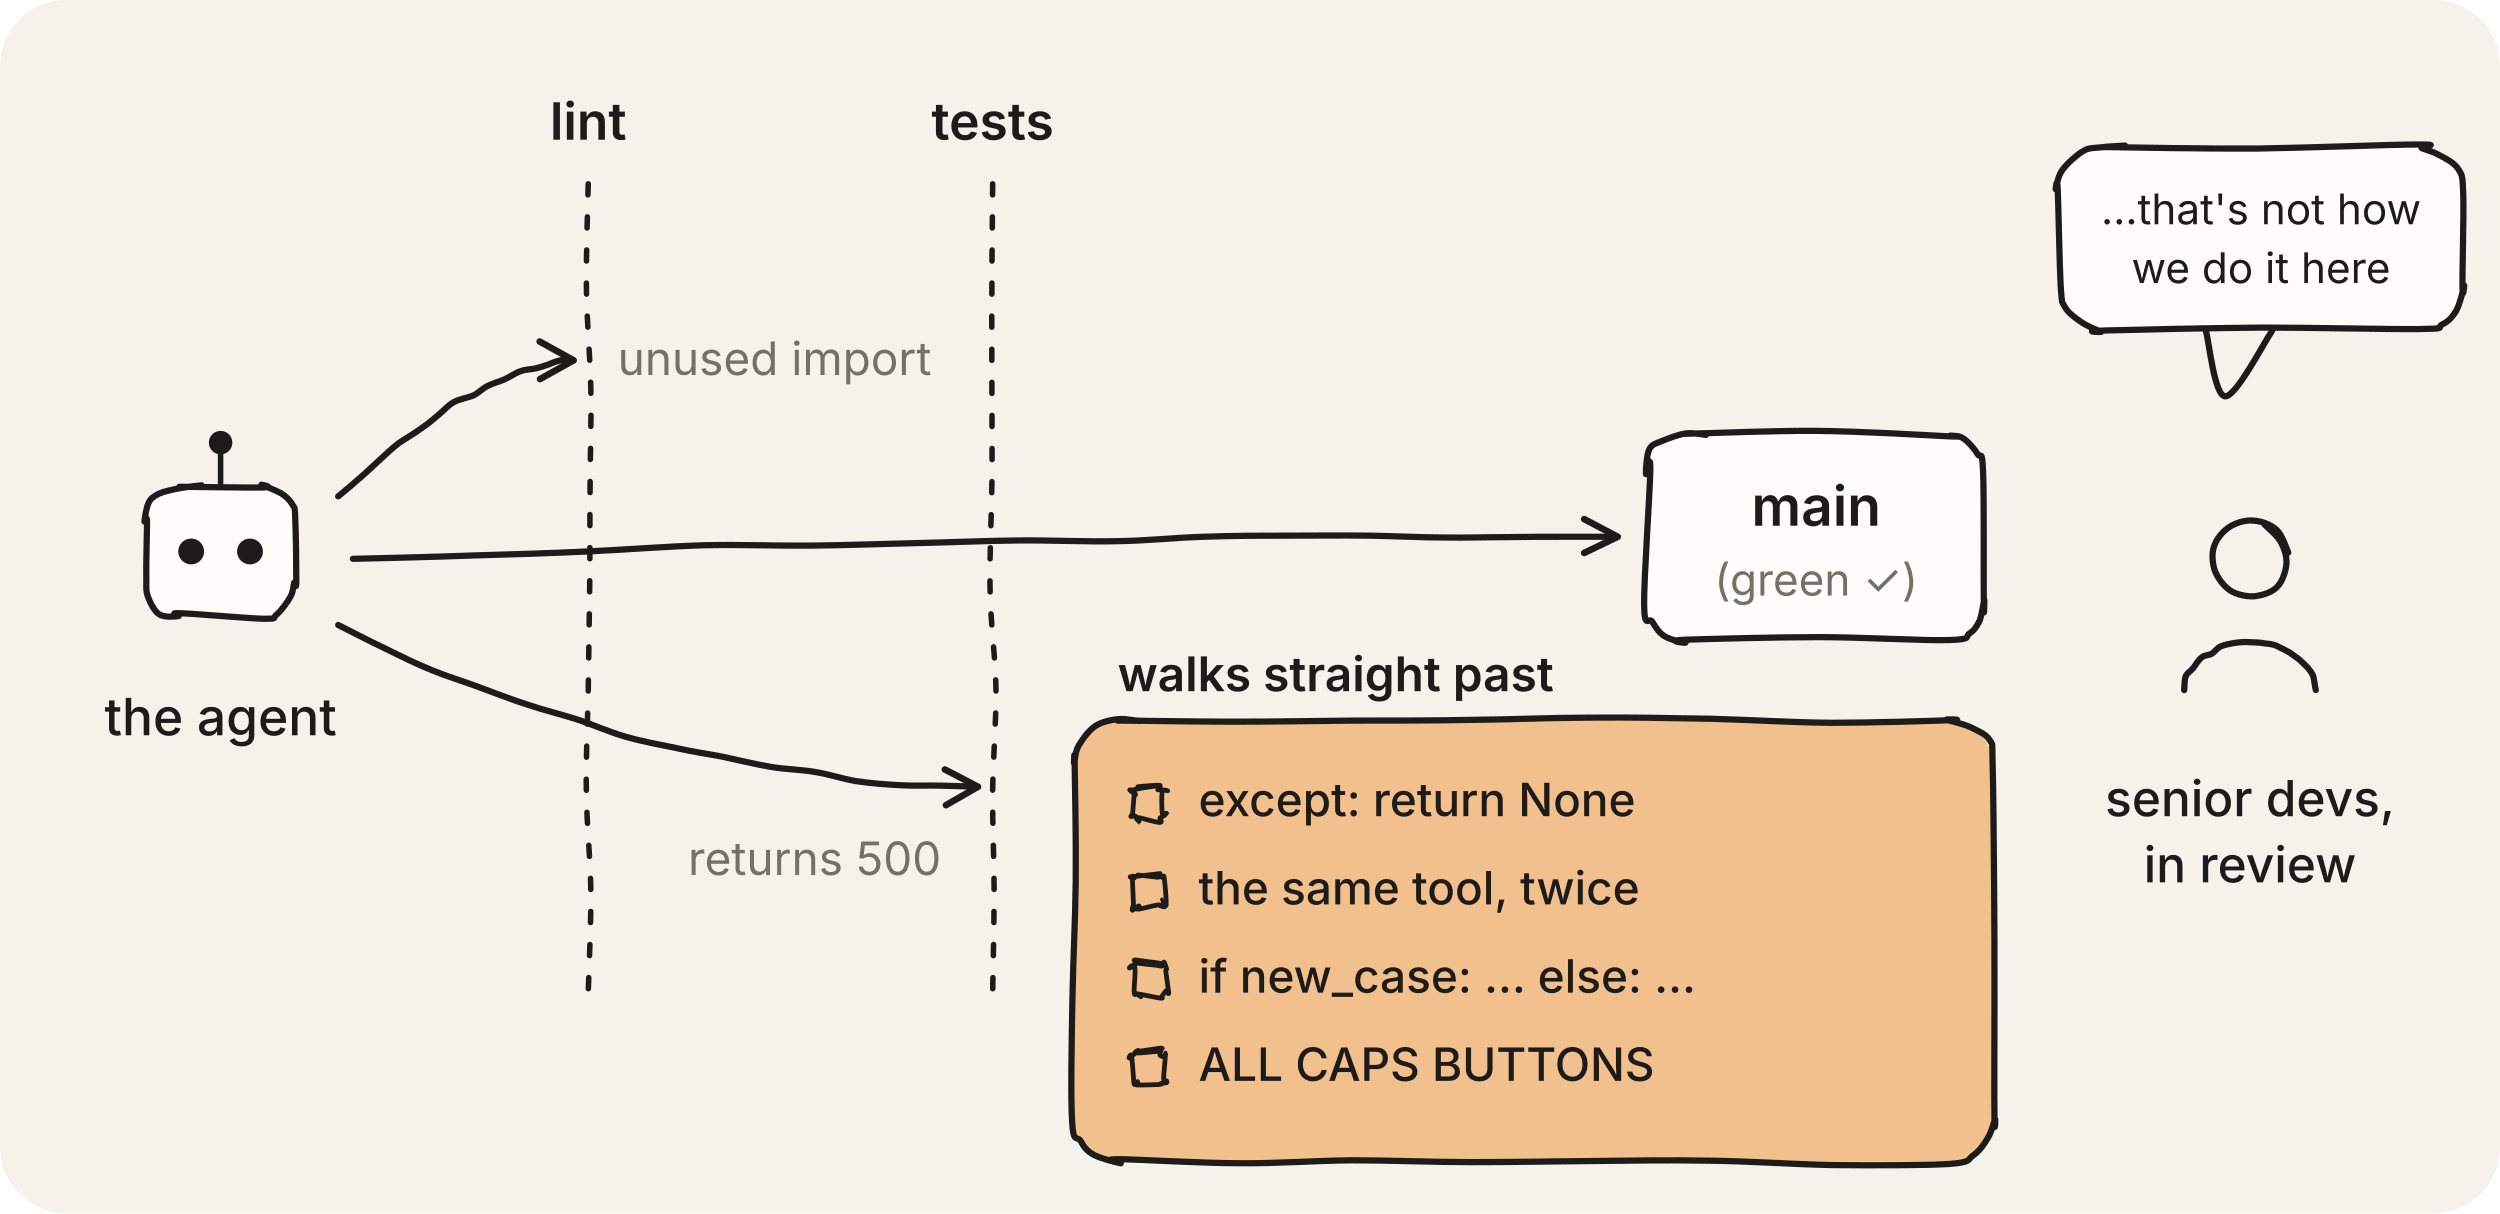
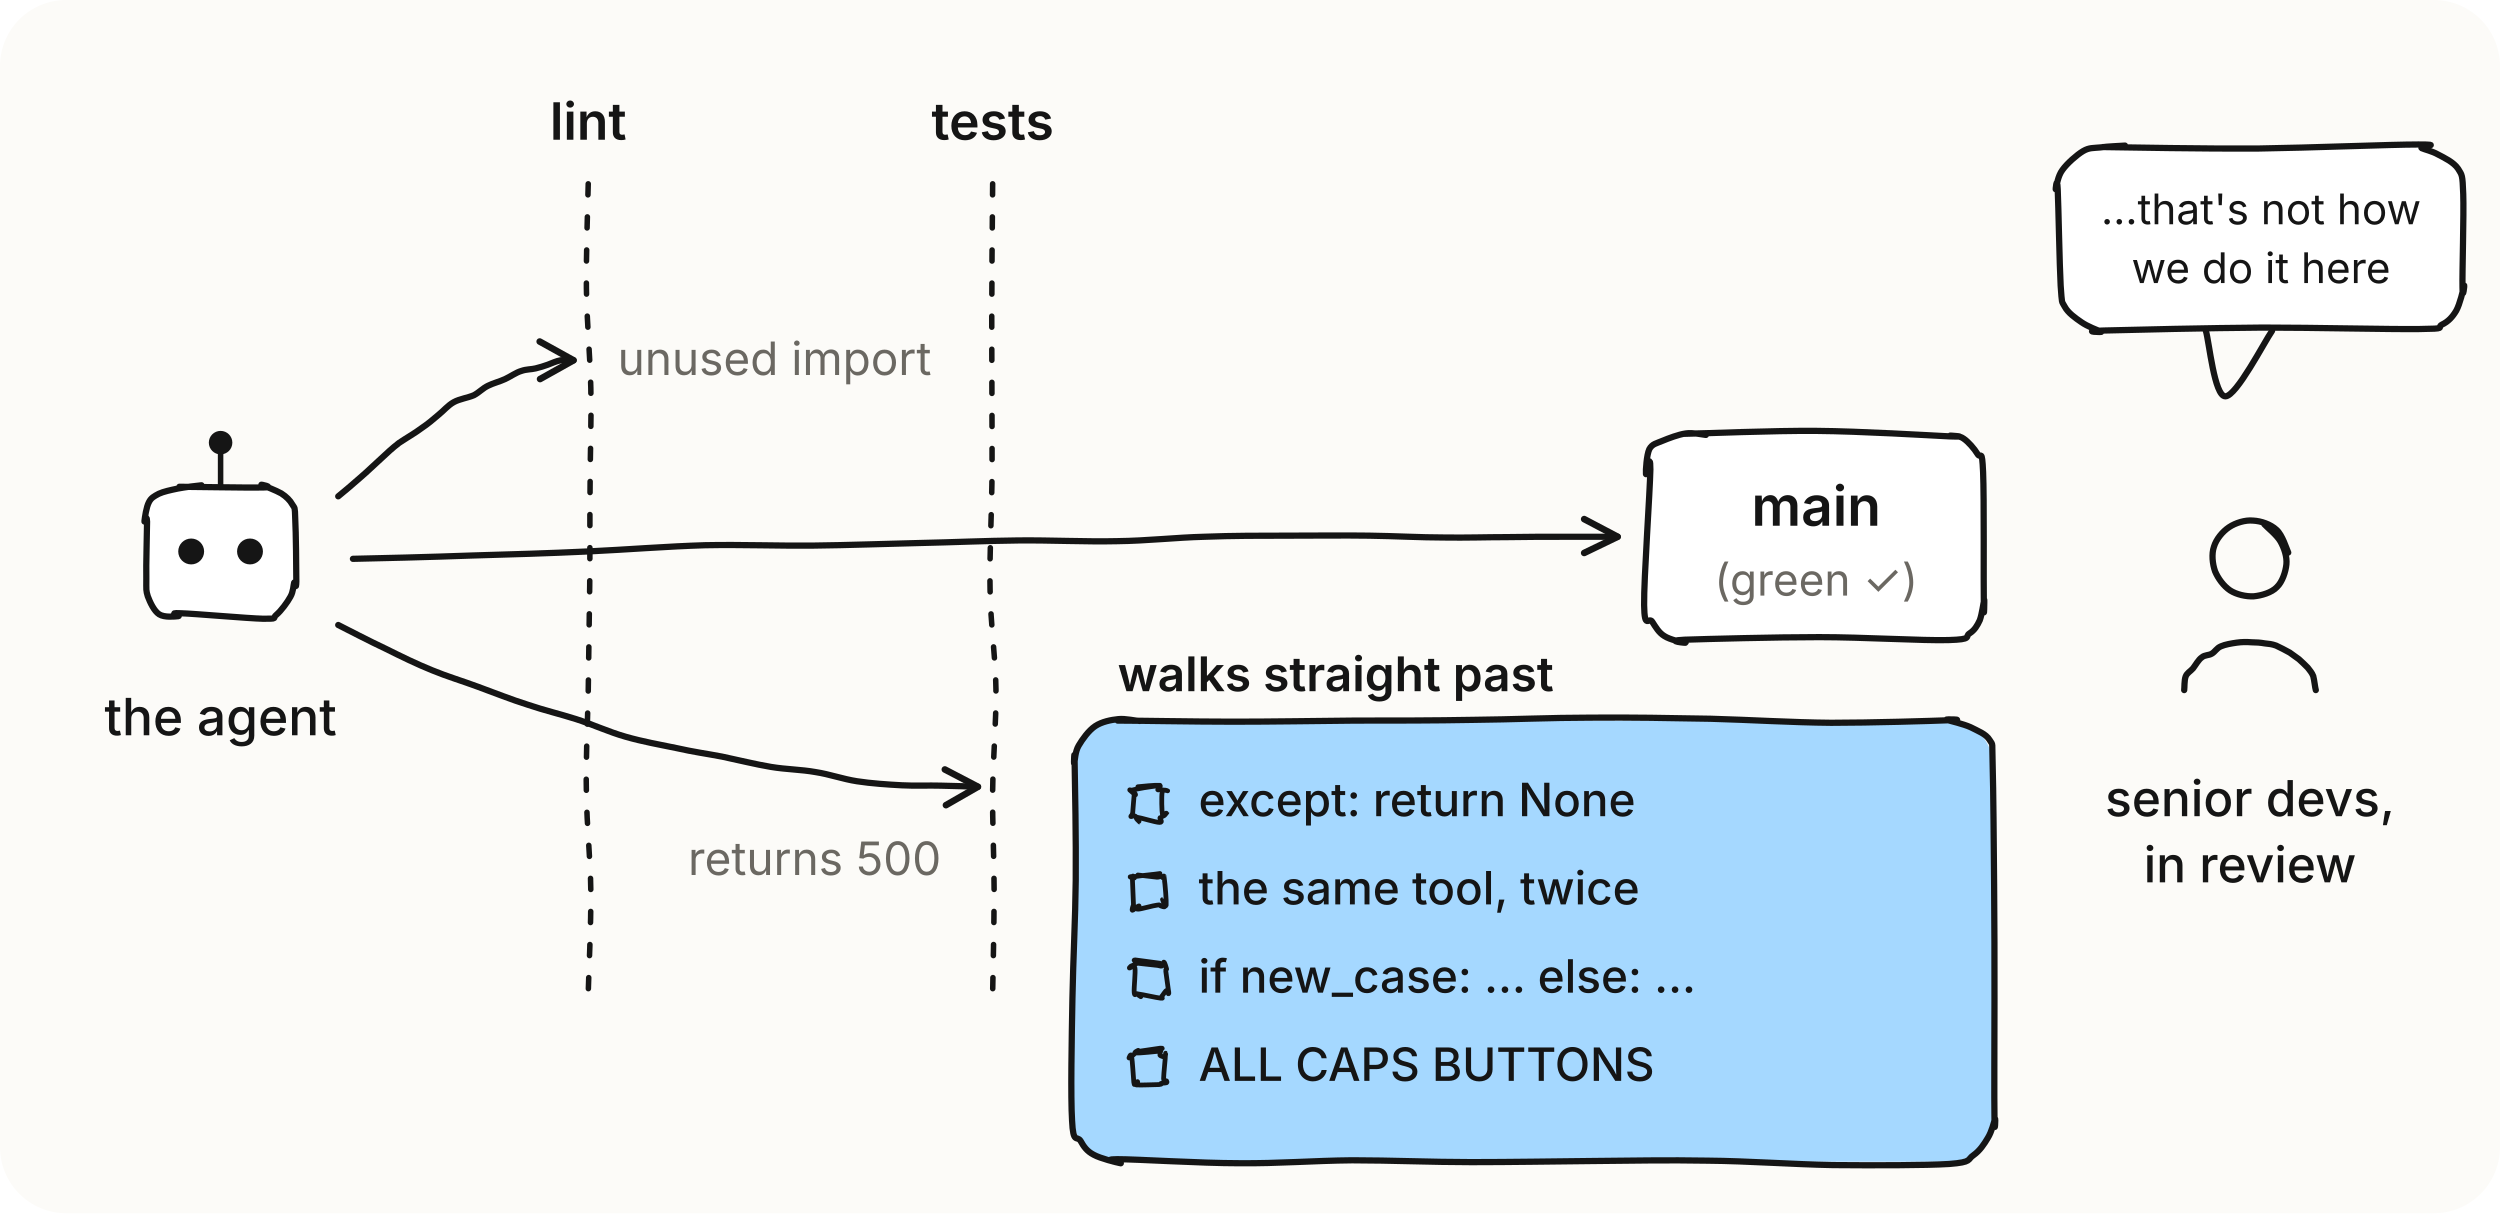
<svg xmlns="http://www.w3.org/2000/svg" viewBox="0 0 680 330" style="max-width:100%;display:block;margin:0 auto" font-family="Geist, system-ui, -apple-system, sans-serif">
-   <rect x="0" y="0" width="680" height="330" rx="18" fill="var(--dwg-bg, #f5f2ec)" />
-   <rect x="39.2" y="132.4" width="41.6" height="35.2" rx="9.6" fill="var(--dwg-card, #fffdf9)" />
-   <path d="M48.8 132.4 C52.6 132.4 67.8 132.7 71.5 132.6 C75.3 132.6 70.3 131.6 71.2 131.9 C72.0 132.2 75.1 133.4 76.5 134.2 C77.9 135.1 78.9 136.1 79.5 137.2 C80.2 138.4 80.2 137.6 80.3 141.1 C80.5 144.6 80.6 155.2 80.6 158.2 C80.5 161.1 80.3 157.8 80.0 158.5 C79.8 159.2 79.8 160.9 79.0 162.3 C78.2 163.8 76.4 166.2 75.2 167.2 C73.9 168.2 76.0 168.3 71.6 168.3 C67.3 168.2 52.9 166.9 49.0 166.8 C45.2 166.6 49.4 167.5 48.5 167.6 C47.5 167.7 44.7 168.0 43.3 167.1 C41.9 166.2 40.8 163.8 40.2 162.2 C39.7 160.5 39.8 160.7 39.8 157.3 C39.7 153.9 40.0 144.5 40.0 141.9 C39.9 139.3 39.2 142.6 39.3 141.7 C39.4 140.8 39.8 137.9 40.5 136.6 C41.1 135.4 41.9 135.0 43.2 134.3 C44.5 133.7 46.4 133.3 48.3 132.9 C50.3 132.5 53.7 132.1 54.8 132.0" fill="none" stroke="var(--dwg-ink, #1d1c1a)" stroke-width="1.7" stroke-linecap="round" stroke-linejoin="round" />
-   <circle cx="52.0" cy="150" r="3.52" fill="var(--dwg-ink, #1d1c1a)" />
-   <circle cx="68.0" cy="150" r="3.52" fill="var(--dwg-ink, #1d1c1a)" />
-   <path d="M60.0 132.4 C60.0 130.8 60.0 124.4 60.0 122.8" fill="none" stroke="var(--dwg-ink, #1d1c1a)" stroke-width="1.5" stroke-linecap="round" stroke-linejoin="round" />
-   <circle cx="60" cy="120.4" r="3.2" fill="var(--dwg-ink, #1d1c1a)" />
-   <path d="M160.0 50.0 C159.9 54.7 159.4 69.1 159.5 78.3 C159.6 87.6 160.5 96.4 160.7 105.5 C160.9 114.5 160.5 123.7 160.5 132.6 C160.4 141.6 160.5 150.1 160.4 159.3 C160.3 168.6 160.1 178.7 160.0 188.1 C159.8 197.5 159.3 206.7 159.5 215.8 C159.6 224.8 160.6 233.3 160.7 242.3 C160.8 251.4 160.1 265.4 160.0 270.0" fill="none" stroke="var(--dwg-ink, #1d1c1a)" stroke-width="1.5" stroke-linecap="round" stroke-linejoin="round" stroke-dasharray="3 6" />
-   <path d="M270.0 50.0 C270.0 54.6 269.8 68.1 269.8 77.4 C269.7 86.7 269.8 96.9 269.8 105.9 C269.8 114.9 269.9 122.6 269.8 131.6 C269.7 140.7 269.1 151.1 269.3 160.4 C269.4 169.7 270.8 178.4 270.9 187.5 C271.0 196.6 270.1 206.0 270.0 215.1 C269.9 224.2 270.4 232.8 270.4 242.0 C270.4 251.2 270.1 265.3 270.0 270.0" fill="none" stroke="var(--dwg-ink, #1d1c1a)" stroke-width="1.5" stroke-linecap="round" stroke-linejoin="round" stroke-dasharray="3 6" />
-   <path d="M92.0 135.0 C93.0 134.2 96.1 131.6 98.0 129.9 C100.0 128.2 101.9 126.3 103.7 124.7 C105.4 123.1 106.7 121.9 108.5 120.5 C110.4 119.2 112.9 117.8 114.6 116.5 C116.4 115.3 117.8 114.1 119.2 112.9 C120.7 111.7 121.8 110.3 123.4 109.4 C125.0 108.5 127.3 108.2 128.9 107.5 C130.4 106.7 131.3 105.6 132.8 104.9 C134.2 104.2 135.9 103.8 137.4 103.1 C138.9 102.4 140.4 101.3 141.8 100.9 C143.2 100.4 144.5 100.5 145.7 100.2 C146.9 99.9 147.9 99.6 149.0 99.2 C150.1 98.8 151.3 98.2 152.5 98.0 C153.7 97.8 155.4 98.0 156.0 98.0" fill="none" stroke="var(--dwg-ink, #1d1c1a)" stroke-width="1.7" stroke-linecap="round" stroke-linejoin="round" />
-   <path d="M146.9 103.1 L156.0 98.0 L146.8 92.9" fill="none" stroke="var(--dwg-ink, #1d1c1a)" stroke-width="1.8" stroke-linecap="round" stroke-linejoin="round" />
-   <path d="M92.0 170.0 C94.2 171.1 100.7 174.5 105.0 176.5 C109.2 178.6 113.3 180.6 117.5 182.3 C121.6 184.0 125.7 185.2 130.0 186.8 C134.4 188.4 139.1 190.3 143.6 191.7 C148.0 193.2 152.3 194.2 156.7 195.6 C161.1 197.0 165.6 199.1 170.2 200.4 C174.7 201.7 179.7 202.6 184.1 203.5 C188.5 204.5 192.2 205.0 196.4 205.8 C200.7 206.7 205.5 207.9 209.7 208.6 C213.9 209.3 217.9 209.3 221.8 210.0 C225.7 210.6 229.2 211.9 233.1 212.5 C237.0 213.1 241.5 213.4 245.3 213.6 C249.1 213.8 252.5 213.6 255.9 213.7 C259.4 213.8 264.3 213.9 266.0 214.0" fill="none" stroke="var(--dwg-ink, #1d1c1a)" stroke-width="1.7" stroke-linecap="round" stroke-linejoin="round" />
-   <path d="M257.3 219.0 L266.0 214.0 L257.0 209.3" fill="none" stroke="var(--dwg-ink, #1d1c1a)" stroke-width="1.8" stroke-linecap="round" stroke-linejoin="round" />
-   <path d="M96.0 152.0 C101.4 151.9 117.7 151.5 128.3 151.1 C139.0 150.8 149.2 150.5 159.8 150.0 C170.4 149.5 181.6 148.6 191.8 148.3 C202.0 148.1 211.4 148.5 221.2 148.4 C230.9 148.3 240.9 147.9 250.1 147.7 C259.4 147.5 267.9 147.1 276.9 147.0 C285.8 146.9 295.4 147.4 303.8 147.2 C312.2 147.1 319.7 146.2 327.5 146.0 C335.3 145.7 343.0 145.7 350.5 145.7 C358.0 145.7 365.4 145.6 372.4 145.7 C379.5 145.8 386.5 146.2 392.7 146.2 C398.9 146.3 404.2 146.1 409.7 146.1 C415.2 146.0 420.8 146.0 425.9 146.0 C430.9 146.0 437.6 146.0 440.0 146.0" fill="none" stroke="var(--dwg-ink, #1d1c1a)" stroke-width="1.7" stroke-linecap="round" stroke-linejoin="round" />
-   <path d="M430.9 150.4 L440.0 146.0 L430.9 141.2" fill="none" stroke="var(--dwg-ink, #1d1c1a)" stroke-width="1.8" stroke-linecap="round" stroke-linejoin="round" />
-   <rect x="448" y="118" width="92" height="56" rx="10" fill="var(--dwg-card, #fffdf9)" />
-   <path d="M458.0 118.0 C464.0 117.9 482.0 117.1 494.1 117.2 C506.2 117.3 524.3 118.4 530.4 118.7 C536.4 118.9 529.9 118.4 530.5 118.5 C531.1 118.6 532.9 118.4 534.1 119.3 C535.3 120.1 537.0 122.0 537.9 123.5 C538.8 125.0 539.1 121.6 539.4 128.4 C539.7 135.2 539.5 158.6 539.6 164.4 C539.6 170.2 539.8 162.5 539.7 163.2 C539.5 163.9 539.1 167.1 538.5 168.7 C537.8 170.2 537.1 171.4 535.7 172.3 C534.3 173.2 536.8 173.9 530.0 174.1 C523.2 174.3 506.8 173.3 494.8 173.3 C482.8 173.3 464.2 173.8 458.2 174.0 C452.1 174.3 459.3 175.0 458.4 174.8 C457.5 174.7 454.2 174.0 452.7 173.0 C451.2 172.1 450.3 170.5 449.4 169.1 C448.5 167.7 447.3 171.5 447.2 164.6 C447.1 157.7 448.8 133.7 448.9 127.7 C448.9 121.8 447.7 129.8 447.7 128.9 C447.6 128.0 447.9 123.7 448.6 122.2 C449.4 120.7 450.6 120.6 452.2 119.9 C453.9 119.2 456.5 118.2 458.5 117.9 C460.4 117.6 463.1 118.2 464.0 118.3" fill="none" stroke="var(--dwg-ink, #1d1c1a)" stroke-width="1.7" stroke-linecap="round" stroke-linejoin="round" />
-   <rect x="292" y="196" width="250" height="120" rx="12" fill="var(--dwg-accent, #f2c08d)" />
-   <path d="M304.0 196.0 C309.2 196.0 324.7 196.3 335.4 196.3 C346.2 196.3 357.6 196.1 368.5 196.0 C379.3 196.0 390.0 196.0 400.7 195.8 C411.4 195.7 421.9 195.2 432.6 195.2 C443.4 195.1 454.4 195.3 465.3 195.5 C476.2 195.8 487.2 196.5 498.1 196.6 C508.9 196.6 525.2 196.1 530.4 195.9 C535.6 195.8 528.6 195.5 529.5 195.8 C530.5 196.1 534.0 196.9 536.0 197.8 C537.9 198.8 540.2 199.6 541.2 201.3 C542.2 202.9 541.8 201.4 542.0 208.0 C542.2 214.6 542.3 230.0 542.4 240.7 C542.5 251.4 542.5 261.6 542.5 272.2 C542.5 282.8 542.4 298.9 542.5 304.3 C542.5 309.7 542.9 303.5 542.6 304.4 C542.4 305.2 541.7 307.9 540.7 309.5 C539.7 311.2 538.5 313.0 536.8 314.2 C535.0 315.4 536.6 316.1 530.2 316.6 C523.8 317.0 509.5 317.0 498.5 316.9 C487.6 316.7 475.5 315.8 464.5 315.7 C453.6 315.5 443.5 315.7 432.8 315.8 C422.1 315.9 411.1 316.1 400.2 316.1 C389.4 316.1 378.3 315.6 367.8 315.6 C357.3 315.7 347.7 316.5 337.1 316.4 C326.4 316.4 309.3 315.3 303.9 315.3 C298.6 315.3 305.9 316.6 304.8 316.4 C303.7 316.2 299.3 315.1 297.5 314.1 C295.6 313.1 294.8 311.9 293.9 310.3 C292.9 308.8 291.9 311.3 291.6 304.8 C291.2 298.4 291.5 282.5 291.7 271.6 C291.9 260.7 292.5 250.1 292.6 239.4 C292.7 228.7 292.4 212.8 292.3 207.5 C292.3 202.2 292.0 208.4 292.2 207.6 C292.4 206.8 292.4 204.5 293.4 202.8 C294.4 201.1 296.1 198.7 297.9 197.5 C299.7 196.3 302.2 195.8 304.2 195.6 C306.2 195.4 309.0 196.1 310.0 196.1" fill="none" stroke="var(--dwg-ink, #1d1c1a)" stroke-width="1.7" stroke-linecap="round" stroke-linejoin="round" />
-   <path d="M309.5 214.0 C310.5 213.9 314.4 213.5 315.3 213.6 C316.2 213.7 314.9 214.6 314.9 214.8 C315.0 215.0 315.0 214.7 315.4 214.8 C315.9 214.8 317.5 215.0 317.6 215.1 C317.7 215.2 316.4 214.4 316.1 215.5 C315.9 216.6 316.0 220.8 316.2 221.7 C316.4 222.6 317.4 220.9 317.4 221.0 C317.3 221.1 316.2 222.1 315.9 222.3 C315.6 222.6 315.6 222.2 315.5 222.5 C315.4 222.7 316.5 223.7 315.4 223.7 C314.4 223.7 310.2 222.4 309.3 222.3 C308.4 222.3 310.1 223.6 310.0 223.6 C309.9 223.5 309.2 222.2 308.8 222.0 C308.4 221.7 307.8 222.2 307.6 222.1 C307.5 221.9 307.9 222.0 308.1 221.0 C308.2 220.0 308.4 216.9 308.5 216.1 C308.7 215.3 309.0 216.4 308.8 216.2 C308.6 216.0 307.5 215.1 307.3 214.9 C307.2 214.7 307.6 215.0 308.0 214.9 C308.4 214.8 308.7 214.7 309.9 214.5 C311.2 214.2 314.6 213.8 315.5 213.6" fill="none" stroke="var(--dwg-ink, #1d1c1a)" stroke-width="1.3" stroke-linecap="round" stroke-linejoin="round" />
-   <path d="M309.5 238.0 C310.4 238.1 313.7 238.5 314.7 238.6 C315.7 238.6 315.4 238.2 315.7 238.2 C315.9 238.2 316.1 238.7 316.2 238.7 C316.3 238.8 316.4 238.3 316.5 238.3 C316.6 238.4 316.6 237.8 316.7 239.1 C316.9 240.4 317.3 245.3 317.2 246.2 C317.1 247.1 316.3 244.7 316.2 244.7 C316.2 244.8 316.9 246.3 316.8 246.6 C316.7 246.8 316.0 246.5 315.7 246.4 C315.3 246.3 315.7 246.0 314.7 246.2 C313.7 246.3 310.3 247.3 309.5 247.3 C308.7 247.4 310.0 246.3 309.8 246.4 C309.5 246.4 308.3 247.6 308.0 247.6 C307.8 247.5 308.2 246.4 308.3 246.1 C308.3 245.8 308.4 247.1 308.3 245.9 C308.3 244.7 308.0 239.9 308.0 238.7 C308.1 237.6 308.7 239.0 308.6 239.0 C308.5 238.9 307.3 238.6 307.4 238.5 C307.4 238.4 308.6 238.4 308.8 238.4 C309.1 238.4 307.8 238.5 308.9 238.4 C310.0 238.2 314.4 237.8 315.5 237.6" fill="none" stroke="var(--dwg-ink, #1d1c1a)" stroke-width="1.3" stroke-linecap="round" stroke-linejoin="round" />
-   <path d="M309.5 262.0 C310.4 262.1 313.8 262.5 314.9 262.6 C316.0 262.8 315.8 262.9 316.1 262.7 C316.3 262.6 316.4 261.6 316.6 261.7 C316.8 261.8 317.2 263.1 317.3 263.5 C317.4 263.9 317.0 263.3 317.1 264.2 C317.2 265.2 317.7 268.3 317.8 269.3 C318.0 270.3 317.9 270.3 317.8 270.3 C317.7 270.3 317.6 269.3 317.3 269.4 C317.0 269.5 316.3 270.7 316.0 271.0 C315.7 271.4 316.7 271.6 315.7 271.5 C314.7 271.4 310.7 270.5 309.8 270.4 C308.9 270.3 310.3 271.1 310.3 271.1 C310.2 271.0 309.6 270.4 309.4 270.3 C309.2 270.2 309.3 270.4 309.1 270.3 C308.9 270.3 308.6 271.1 308.5 269.9 C308.4 268.7 308.9 264.4 308.7 263.3 C308.5 262.2 307.4 263.4 307.2 263.3 C307.1 263.3 307.3 263.1 307.6 262.8 C308.0 262.6 309.1 262.2 309.3 262.0 C309.5 261.7 307.8 261.1 308.8 261.1 C309.9 261.2 314.4 261.9 315.5 262.0" fill="none" stroke="var(--dwg-ink, #1d1c1a)" stroke-width="1.3" stroke-linecap="round" stroke-linejoin="round" />
-   <path d="M309.5 286.0 C310.5 285.9 314.6 285.2 315.6 285.1 C316.7 285.1 315.8 285.2 315.8 285.5 C315.8 285.8 315.4 286.6 315.5 287.0 C315.7 287.3 316.6 287.5 316.8 287.5 C317.1 287.4 317.1 285.8 317.0 286.8 C317.0 287.8 316.5 292.2 316.5 293.4 C316.6 294.6 317.1 293.8 317.3 294.0 C317.4 294.2 317.5 294.4 317.3 294.5 C317.0 294.6 316.1 294.6 315.8 294.7 C315.5 294.7 316.4 294.9 315.3 295.0 C314.2 295.0 310.1 295.2 309.1 295.1 C308.1 294.9 309.4 294.2 309.4 294.2 C309.5 294.1 309.4 294.9 309.3 295.0 C309.2 295.0 308.9 294.8 308.7 294.7 C308.6 294.6 308.6 295.6 308.4 294.4 C308.3 293.2 308.0 288.4 307.8 287.3 C307.6 286.2 307.0 287.9 307.1 287.8 C307.2 287.7 307.9 287.2 308.3 286.9 C308.8 286.5 309.5 285.7 309.6 285.7 C309.8 285.6 308.0 286.4 309.0 286.4 C310.0 286.5 314.4 286.0 315.5 285.9" fill="none" stroke="var(--dwg-ink, #1d1c1a)" stroke-width="1.3" stroke-linecap="round" stroke-linejoin="round" />
-   <path d="M615.9 142.6 C616.6 143.4 619.3 145.5 620.3 147.3 C621.3 149.1 622.1 151.4 621.9 153.5 C621.7 155.5 620.8 158.3 619.3 159.7 C617.9 161.2 615.1 162.0 613.0 162.2 C610.9 162.3 608.3 161.7 606.6 160.6 C604.8 159.4 603.3 157.3 602.5 155.4 C601.8 153.4 601.5 150.7 602.2 148.7 C602.8 146.7 604.5 144.6 606.3 143.4 C608.1 142.2 610.7 141.4 612.8 141.6 C615.0 141.7 617.6 142.6 619.2 144.1 C620.8 145.5 621.9 149.2 622.4 150.3" fill="none" stroke="var(--dwg-ink, #1d1c1a)" stroke-width="1.7" stroke-linecap="round" stroke-linejoin="round" />
-   <path d="M594.1 187.7 C594.2 187.1 594.1 185.0 594.5 184.0 C594.9 183.0 595.7 182.7 596.5 181.8 C597.2 180.9 598.0 179.4 598.9 178.8 C599.7 178.1 600.8 178.3 601.6 177.8 C602.5 177.3 602.9 176.3 604.1 175.8 C605.2 175.3 607.0 175.0 608.4 174.8 C609.8 174.6 611.1 174.6 612.4 174.7 C613.7 174.7 614.9 174.8 616.0 175.0 C617.1 175.1 618.0 175.2 619.1 175.6 C620.2 176.1 621.7 176.9 622.8 177.5 C623.8 178.2 624.5 178.7 625.3 179.3 C626.1 180.0 627.0 180.9 627.7 181.6 C628.3 182.4 628.8 182.9 629.2 183.9 C629.5 185.0 629.7 187.1 629.9 187.7" fill="none" stroke="var(--dwg-ink, #1d1c1a)" stroke-width="1.7" stroke-linecap="round" stroke-linejoin="round" />
-   <rect x="560" y="40" width="110" height="50" rx="12" fill="var(--dwg-card, #fffdf9)" />
-   <path d="M572.0 40.0 C579.0 40.1 599.9 40.5 614.2 40.4 C628.5 40.2 650.4 39.3 657.8 39.3 C665.3 39.3 657.8 39.8 658.7 40.3 C659.6 40.7 661.5 41.1 663.1 42.0 C664.8 42.9 667.4 44.1 668.6 45.9 C669.7 47.7 669.8 47.4 670.0 52.8 C670.2 58.2 669.7 74.1 669.8 78.2 C669.8 82.4 670.5 76.7 670.2 77.8 C670.0 78.8 669.1 82.7 668.1 84.5 C667.1 86.2 665.9 87.5 664.2 88.3 C662.6 89.2 666.1 89.4 658.0 89.5 C649.9 89.6 629.8 89.1 615.5 89.1 C601.2 89.2 579.6 89.7 572.3 89.9 C564.9 90.1 572.5 90.5 571.5 90.2 C570.5 89.8 567.8 88.8 566.1 87.6 C564.5 86.5 562.5 85.1 561.6 83.4 C560.7 81.7 560.9 83.0 560.5 77.7 C560.2 72.4 559.9 55.9 559.7 51.5 C559.5 47.1 559.0 52.3 559.2 51.4 C559.4 50.6 559.7 47.9 561.0 46.2 C562.2 44.5 564.9 42.1 566.6 41.1 C568.3 40.1 569.4 40.3 571.3 40.1 C573.2 39.8 576.9 39.7 578.0 39.6" fill="none" stroke="var(--dwg-ink, #1d1c1a)" stroke-width="1.7" stroke-linecap="round" stroke-linejoin="round" />
-   <path d="M600.0 90.0 C600.9 93.0 602.3 107.8 605.3 107.8 C608.3 107.8 615.9 93.0 618.0 90.0" fill="none" stroke="var(--dwg-ink, #1d1c1a)" stroke-width="1.7" stroke-linecap="round" stroke-linejoin="round" />
-   <text x="60" y="200" font-size="14" font-weight="500" fill="var(--dwg-ink, #1d1c1a)" text-anchor="middle">the agent</text>
-   <text x="160" y="38" font-size="14" font-weight="600" fill="var(--dwg-ink, #1d1c1a)" text-anchor="middle">lint</text>
-   <text x="270" y="38" font-size="14" font-weight="600" fill="var(--dwg-ink, #1d1c1a)" text-anchor="middle">tests</text>
-   <text x="168" y="102" font-size="12.5" font-weight="400" fill="var(--dwg-muted, #74706a)" text-anchor="start">unused import</text>
-   <text x="256" y="238" font-size="12.5" font-weight="400" fill="var(--dwg-muted, #74706a)" text-anchor="end">returns 500</text>
-   <text x="494" y="143" font-size="15" font-weight="600" fill="var(--dwg-ink, #1d1c1a)" text-anchor="middle">main</text>
-   <text x="494" y="162" font-size="12" font-weight="400" fill="var(--dwg-muted, #74706a)" text-anchor="middle">(green ✓)</text>
-   <text x="304" y="188" font-size="13" font-weight="600" fill="var(--dwg-ink, #1d1c1a)" text-anchor="start">walks straight past</text>
-   <text x="326" y="222" font-size="12.5" font-weight="500" fill="var(--dwg-ink, #1d1c1a)" text-anchor="start">except: return None</text>
-   <text x="326" y="246" font-size="12.5" font-weight="500" fill="var(--dwg-ink, #1d1c1a)" text-anchor="start">the same tool, twice</text>
-   <text x="326" y="270" font-size="12.5" font-weight="500" fill="var(--dwg-ink, #1d1c1a)" text-anchor="start">if new_case: ... else: ...</text>
-   <text x="326" y="294" font-size="12.5" font-weight="500" fill="var(--dwg-ink, #1d1c1a)" text-anchor="start">ALL CAPS BUTTONS</text>
-   <text x="612" y="222" font-size="13.5" font-weight="500" fill="var(--dwg-ink, #1d1c1a)" text-anchor="middle">senior devs,</text>
-   <text x="612" y="240" font-size="13.5" font-weight="500" fill="var(--dwg-ink, #1d1c1a)" text-anchor="middle">in review</text>
-   <text x="615" y="61" font-size="11.5" font-weight="400" fill="var(--dwg-ink, #1d1c1a)" text-anchor="middle">...that's not how</text>
-   <text x="615" y="77" font-size="11.5" font-weight="400" fill="var(--dwg-ink, #1d1c1a)" text-anchor="middle">we do it here</text>
+   <rect x="0" y="0" width="680" height="330" rx="18" fill="var(--dwg-bg, #fcfbf8)" />
+   <rect x="39.2" y="132.4" width="41.6" height="35.2" rx="9.6" fill="var(--dwg-card, #ffffff)" />
+   <path d="M48.8 132.4 C52.6 132.4 67.8 132.7 71.5 132.6 C75.3 132.6 70.3 131.6 71.2 131.9 C72.0 132.2 75.1 133.4 76.5 134.2 C77.9 135.1 78.9 136.1 79.5 137.2 C80.2 138.4 80.2 137.6 80.3 141.1 C80.5 144.6 80.6 155.2 80.6 158.2 C80.5 161.1 80.3 157.8 80.0 158.5 C79.8 159.2 79.8 160.9 79.0 162.3 C78.2 163.8 76.4 166.2 75.2 167.2 C73.9 168.2 76.0 168.3 71.6 168.3 C67.3 168.2 52.9 166.9 49.0 166.8 C45.2 166.6 49.4 167.5 48.5 167.6 C47.5 167.7 44.7 168.0 43.3 167.1 C41.9 166.2 40.8 163.8 40.2 162.2 C39.7 160.5 39.8 160.7 39.8 157.3 C39.7 153.9 40.0 144.5 40.0 141.9 C39.9 139.3 39.2 142.6 39.3 141.7 C39.4 140.8 39.8 137.9 40.5 136.6 C41.1 135.4 41.9 135.0 43.2 134.3 C44.5 133.7 46.4 133.3 48.3 132.9 C50.3 132.5 53.7 132.1 54.8 132.0" fill="none" stroke="var(--dwg-ink, #151515)" stroke-width="1.7" stroke-linecap="round" stroke-linejoin="round" />
+   <circle cx="52.0" cy="150" r="3.52" fill="var(--dwg-ink, #151515)" />
+   <circle cx="68.0" cy="150" r="3.52" fill="var(--dwg-ink, #151515)" />
+   <path d="M60.0 132.4 C60.0 130.8 60.0 124.4 60.0 122.8" fill="none" stroke="var(--dwg-ink, #151515)" stroke-width="1.5" stroke-linecap="round" stroke-linejoin="round" />
+   <circle cx="60" cy="120.4" r="3.2" fill="var(--dwg-ink, #151515)" />
+   <path d="M160.0 50.0 C159.9 54.7 159.4 69.1 159.5 78.3 C159.6 87.6 160.5 96.4 160.7 105.5 C160.9 114.5 160.5 123.7 160.5 132.6 C160.4 141.6 160.5 150.1 160.4 159.3 C160.3 168.6 160.1 178.7 160.0 188.1 C159.8 197.5 159.3 206.7 159.5 215.8 C159.6 224.8 160.6 233.3 160.7 242.3 C160.8 251.4 160.1 265.4 160.0 270.0" fill="none" stroke="var(--dwg-ink, #151515)" stroke-width="1.5" stroke-linecap="round" stroke-linejoin="round" stroke-dasharray="3 6" />
+   <path d="M270.0 50.0 C270.0 54.6 269.8 68.1 269.8 77.4 C269.7 86.7 269.8 96.9 269.8 105.9 C269.8 114.9 269.9 122.6 269.8 131.6 C269.7 140.7 269.1 151.1 269.3 160.4 C269.4 169.7 270.8 178.4 270.9 187.5 C271.0 196.6 270.1 206.0 270.0 215.1 C269.9 224.2 270.4 232.8 270.4 242.0 C270.4 251.2 270.1 265.3 270.0 270.0" fill="none" stroke="var(--dwg-ink, #151515)" stroke-width="1.5" stroke-linecap="round" stroke-linejoin="round" stroke-dasharray="3 6" />
+   <path d="M92.0 135.0 C93.0 134.2 96.1 131.6 98.0 129.9 C100.0 128.2 101.9 126.3 103.7 124.7 C105.4 123.1 106.7 121.9 108.5 120.5 C110.4 119.2 112.9 117.8 114.6 116.5 C116.4 115.3 117.8 114.1 119.2 112.9 C120.7 111.7 121.8 110.3 123.4 109.4 C125.0 108.5 127.3 108.2 128.9 107.5 C130.4 106.7 131.3 105.6 132.8 104.9 C134.2 104.2 135.9 103.8 137.4 103.1 C138.9 102.4 140.4 101.3 141.8 100.9 C143.2 100.4 144.5 100.5 145.7 100.2 C146.9 99.9 147.9 99.6 149.0 99.2 C150.1 98.8 151.3 98.2 152.5 98.0 C153.7 97.8 155.4 98.0 156.0 98.0" fill="none" stroke="var(--dwg-ink, #151515)" stroke-width="1.7" stroke-linecap="round" stroke-linejoin="round" />
+   <path d="M146.9 103.1 L156.0 98.0 L146.8 92.9" fill="none" stroke="var(--dwg-ink, #151515)" stroke-width="1.8" stroke-linecap="round" stroke-linejoin="round" />
+   <path d="M92.0 170.0 C94.2 171.1 100.7 174.5 105.0 176.5 C109.2 178.6 113.3 180.6 117.5 182.3 C121.6 184.0 125.7 185.2 130.0 186.8 C134.4 188.4 139.1 190.3 143.6 191.7 C148.0 193.2 152.3 194.2 156.7 195.6 C161.1 197.0 165.6 199.1 170.2 200.4 C174.7 201.7 179.7 202.6 184.1 203.5 C188.5 204.5 192.2 205.0 196.4 205.8 C200.7 206.7 205.5 207.9 209.7 208.6 C213.9 209.3 217.9 209.3 221.8 210.0 C225.7 210.6 229.2 211.9 233.1 212.5 C237.0 213.1 241.5 213.4 245.3 213.6 C249.1 213.8 252.5 213.6 255.9 213.7 C259.4 213.8 264.3 213.9 266.0 214.0" fill="none" stroke="var(--dwg-ink, #151515)" stroke-width="1.7" stroke-linecap="round" stroke-linejoin="round" />
+   <path d="M257.3 219.0 L266.0 214.0 L257.0 209.3" fill="none" stroke="var(--dwg-ink, #151515)" stroke-width="1.8" stroke-linecap="round" stroke-linejoin="round" />
+   <path d="M96.0 152.0 C101.4 151.9 117.7 151.5 128.3 151.1 C139.0 150.8 149.2 150.5 159.8 150.0 C170.4 149.5 181.6 148.6 191.8 148.3 C202.0 148.1 211.4 148.5 221.2 148.4 C230.9 148.3 240.9 147.9 250.1 147.7 C259.4 147.5 267.9 147.1 276.9 147.0 C285.8 146.9 295.4 147.4 303.8 147.2 C312.2 147.1 319.7 146.2 327.5 146.0 C335.3 145.7 343.0 145.7 350.5 145.7 C358.0 145.7 365.4 145.6 372.4 145.7 C379.5 145.8 386.5 146.2 392.7 146.2 C398.9 146.3 404.2 146.1 409.7 146.1 C415.2 146.0 420.8 146.0 425.9 146.0 C430.9 146.0 437.6 146.0 440.0 146.0" fill="none" stroke="var(--dwg-ink, #151515)" stroke-width="1.7" stroke-linecap="round" stroke-linejoin="round" />
+   <path d="M430.9 150.4 L440.0 146.0 L430.9 141.2" fill="none" stroke="var(--dwg-ink, #151515)" stroke-width="1.8" stroke-linecap="round" stroke-linejoin="round" />
+   <rect x="448" y="118" width="92" height="56" rx="10" fill="var(--dwg-card, #ffffff)" />
+   <path d="M458.0 118.0 C464.0 117.9 482.0 117.1 494.1 117.2 C506.2 117.3 524.3 118.4 530.4 118.7 C536.4 118.9 529.9 118.4 530.5 118.5 C531.1 118.6 532.9 118.4 534.1 119.3 C535.3 120.1 537.0 122.0 537.9 123.5 C538.8 125.0 539.1 121.6 539.4 128.4 C539.7 135.2 539.5 158.6 539.6 164.4 C539.6 170.2 539.8 162.5 539.7 163.2 C539.5 163.9 539.1 167.1 538.5 168.7 C537.8 170.2 537.1 171.4 535.7 172.3 C534.3 173.2 536.8 173.9 530.0 174.1 C523.2 174.3 506.8 173.3 494.8 173.3 C482.8 173.3 464.2 173.8 458.2 174.0 C452.1 174.3 459.3 175.0 458.4 174.8 C457.5 174.7 454.2 174.0 452.7 173.0 C451.2 172.1 450.3 170.5 449.4 169.1 C448.5 167.7 447.3 171.5 447.2 164.6 C447.1 157.7 448.8 133.7 448.9 127.7 C448.9 121.8 447.7 129.8 447.7 128.9 C447.6 128.0 447.9 123.7 448.6 122.2 C449.4 120.7 450.6 120.6 452.2 119.9 C453.9 119.2 456.5 118.2 458.5 117.9 C460.4 117.6 463.1 118.2 464.0 118.3" fill="none" stroke="var(--dwg-ink, #151515)" stroke-width="1.7" stroke-linecap="round" stroke-linejoin="round" />
+   <rect x="292" y="196" width="250" height="120" rx="12" fill="var(--dwg-accent, #a5d8ff)" />
+   <path d="M304.0 196.0 C309.2 196.0 324.7 196.3 335.4 196.3 C346.2 196.3 357.6 196.1 368.5 196.0 C379.3 196.0 390.0 196.0 400.7 195.8 C411.4 195.7 421.9 195.2 432.6 195.2 C443.4 195.1 454.4 195.3 465.3 195.5 C476.2 195.8 487.2 196.5 498.1 196.6 C508.9 196.6 525.2 196.1 530.4 195.9 C535.6 195.8 528.6 195.5 529.5 195.8 C530.5 196.1 534.0 196.9 536.0 197.8 C537.9 198.8 540.2 199.6 541.2 201.3 C542.2 202.9 541.8 201.4 542.0 208.0 C542.2 214.6 542.3 230.0 542.4 240.7 C542.5 251.4 542.5 261.6 542.5 272.2 C542.5 282.8 542.4 298.9 542.5 304.3 C542.5 309.7 542.9 303.5 542.6 304.4 C542.4 305.2 541.7 307.9 540.7 309.5 C539.7 311.2 538.5 313.0 536.8 314.2 C535.0 315.4 536.6 316.1 530.2 316.6 C523.8 317.0 509.5 317.0 498.5 316.9 C487.6 316.7 475.5 315.8 464.5 315.7 C453.6 315.5 443.5 315.7 432.8 315.8 C422.1 315.9 411.1 316.1 400.2 316.1 C389.4 316.1 378.3 315.6 367.8 315.6 C357.3 315.7 347.7 316.5 337.1 316.4 C326.4 316.4 309.3 315.3 303.9 315.3 C298.6 315.3 305.9 316.6 304.8 316.4 C303.7 316.2 299.3 315.1 297.5 314.1 C295.6 313.1 294.8 311.9 293.9 310.3 C292.9 308.8 291.9 311.3 291.6 304.8 C291.2 298.4 291.5 282.5 291.7 271.6 C291.9 260.7 292.5 250.1 292.6 239.4 C292.7 228.7 292.4 212.8 292.3 207.5 C292.3 202.2 292.0 208.4 292.2 207.6 C292.4 206.8 292.4 204.5 293.4 202.8 C294.4 201.1 296.1 198.7 297.9 197.5 C299.7 196.3 302.2 195.8 304.2 195.6 C306.2 195.4 309.0 196.1 310.0 196.1" fill="none" stroke="var(--dwg-ink, #151515)" stroke-width="1.7" stroke-linecap="round" stroke-linejoin="round" />
+   <path d="M309.5 214.0 C310.5 213.9 314.4 213.5 315.3 213.6 C316.2 213.7 314.9 214.6 314.9 214.8 C315.0 215.0 315.0 214.7 315.4 214.8 C315.9 214.8 317.5 215.0 317.6 215.1 C317.7 215.2 316.4 214.4 316.1 215.5 C315.9 216.6 316.0 220.8 316.2 221.7 C316.4 222.6 317.4 220.9 317.4 221.0 C317.3 221.1 316.2 222.1 315.9 222.3 C315.6 222.6 315.6 222.2 315.5 222.5 C315.4 222.7 316.5 223.7 315.4 223.7 C314.4 223.7 310.2 222.4 309.3 222.3 C308.4 222.3 310.1 223.6 310.0 223.6 C309.9 223.5 309.2 222.2 308.8 222.0 C308.4 221.7 307.8 222.2 307.6 222.1 C307.5 221.9 307.9 222.0 308.1 221.0 C308.2 220.0 308.4 216.9 308.5 216.1 C308.7 215.3 309.0 216.4 308.8 216.2 C308.6 216.0 307.5 215.1 307.3 214.9 C307.2 214.7 307.6 215.0 308.0 214.9 C308.4 214.8 308.7 214.7 309.9 214.5 C311.2 214.2 314.6 213.8 315.5 213.6" fill="none" stroke="var(--dwg-ink, #151515)" stroke-width="1.3" stroke-linecap="round" stroke-linejoin="round" />
+   <path d="M309.5 238.0 C310.4 238.1 313.7 238.5 314.7 238.6 C315.7 238.6 315.4 238.2 315.7 238.2 C315.9 238.2 316.1 238.7 316.2 238.7 C316.3 238.8 316.4 238.3 316.5 238.3 C316.6 238.4 316.6 237.8 316.7 239.1 C316.9 240.4 317.3 245.3 317.2 246.2 C317.1 247.1 316.3 244.7 316.2 244.7 C316.2 244.8 316.9 246.3 316.8 246.6 C316.7 246.8 316.0 246.5 315.7 246.4 C315.3 246.3 315.7 246.0 314.7 246.2 C313.7 246.3 310.3 247.3 309.5 247.3 C308.7 247.4 310.0 246.3 309.8 246.4 C309.5 246.4 308.3 247.6 308.0 247.6 C307.8 247.5 308.2 246.4 308.3 246.1 C308.3 245.8 308.4 247.1 308.3 245.9 C308.3 244.7 308.0 239.9 308.0 238.7 C308.1 237.6 308.7 239.0 308.6 239.0 C308.5 238.9 307.3 238.6 307.4 238.5 C307.4 238.4 308.6 238.4 308.8 238.4 C309.1 238.4 307.8 238.5 308.9 238.4 C310.0 238.2 314.4 237.8 315.5 237.6" fill="none" stroke="var(--dwg-ink, #151515)" stroke-width="1.3" stroke-linecap="round" stroke-linejoin="round" />
+   <path d="M309.5 262.0 C310.4 262.1 313.8 262.5 314.9 262.6 C316.0 262.8 315.8 262.9 316.1 262.7 C316.3 262.6 316.4 261.6 316.6 261.7 C316.8 261.8 317.2 263.1 317.3 263.5 C317.4 263.9 317.0 263.3 317.1 264.2 C317.2 265.2 317.7 268.3 317.8 269.3 C318.0 270.3 317.9 270.3 317.8 270.3 C317.7 270.3 317.6 269.3 317.3 269.4 C317.0 269.5 316.3 270.7 316.0 271.0 C315.7 271.4 316.7 271.6 315.7 271.5 C314.7 271.4 310.7 270.5 309.8 270.4 C308.9 270.3 310.3 271.1 310.3 271.1 C310.2 271.0 309.6 270.4 309.4 270.3 C309.2 270.2 309.3 270.4 309.1 270.3 C308.9 270.3 308.6 271.1 308.5 269.9 C308.4 268.7 308.9 264.4 308.7 263.3 C308.5 262.2 307.4 263.4 307.2 263.3 C307.1 263.3 307.3 263.1 307.6 262.8 C308.0 262.6 309.1 262.2 309.3 262.0 C309.5 261.7 307.8 261.1 308.8 261.1 C309.9 261.2 314.4 261.9 315.5 262.0" fill="none" stroke="var(--dwg-ink, #151515)" stroke-width="1.3" stroke-linecap="round" stroke-linejoin="round" />
+   <path d="M309.5 286.0 C310.5 285.9 314.6 285.2 315.6 285.1 C316.7 285.1 315.8 285.2 315.8 285.5 C315.8 285.8 315.4 286.6 315.5 287.0 C315.7 287.3 316.6 287.5 316.8 287.5 C317.1 287.4 317.1 285.8 317.0 286.8 C317.0 287.8 316.5 292.2 316.5 293.4 C316.6 294.6 317.1 293.8 317.3 294.0 C317.4 294.2 317.5 294.4 317.3 294.5 C317.0 294.6 316.1 294.6 315.8 294.7 C315.5 294.7 316.4 294.9 315.3 295.0 C314.2 295.0 310.1 295.2 309.1 295.1 C308.1 294.9 309.4 294.2 309.4 294.2 C309.5 294.1 309.4 294.9 309.3 295.0 C309.2 295.0 308.9 294.8 308.7 294.7 C308.6 294.6 308.6 295.6 308.4 294.4 C308.3 293.2 308.0 288.4 307.8 287.3 C307.6 286.2 307.0 287.9 307.1 287.8 C307.2 287.7 307.9 287.2 308.3 286.9 C308.8 286.5 309.5 285.7 309.6 285.7 C309.8 285.6 308.0 286.4 309.0 286.4 C310.0 286.5 314.4 286.0 315.5 285.9" fill="none" stroke="var(--dwg-ink, #151515)" stroke-width="1.3" stroke-linecap="round" stroke-linejoin="round" />
+   <path d="M615.9 142.6 C616.6 143.4 619.3 145.5 620.3 147.3 C621.3 149.1 622.1 151.4 621.9 153.5 C621.7 155.5 620.8 158.3 619.3 159.7 C617.9 161.2 615.1 162.0 613.0 162.2 C610.9 162.3 608.3 161.7 606.6 160.6 C604.8 159.4 603.3 157.3 602.5 155.4 C601.8 153.4 601.5 150.7 602.2 148.7 C602.8 146.7 604.5 144.6 606.3 143.4 C608.1 142.2 610.7 141.4 612.8 141.6 C615.0 141.7 617.6 142.6 619.2 144.1 C620.8 145.5 621.9 149.2 622.4 150.3" fill="none" stroke="var(--dwg-ink, #151515)" stroke-width="1.7" stroke-linecap="round" stroke-linejoin="round" />
+   <path d="M594.1 187.7 C594.2 187.1 594.1 185.0 594.5 184.0 C594.9 183.0 595.7 182.7 596.5 181.8 C597.2 180.9 598.0 179.4 598.9 178.8 C599.7 178.1 600.8 178.3 601.6 177.8 C602.5 177.3 602.9 176.3 604.1 175.8 C605.2 175.3 607.0 175.0 608.4 174.8 C609.8 174.6 611.1 174.6 612.4 174.7 C613.7 174.7 614.9 174.8 616.0 175.0 C617.1 175.1 618.0 175.2 619.1 175.6 C620.2 176.1 621.7 176.9 622.8 177.5 C623.8 178.2 624.5 178.7 625.3 179.3 C626.1 180.0 627.0 180.9 627.7 181.6 C628.3 182.4 628.8 182.9 629.2 183.9 C629.5 185.0 629.7 187.1 629.9 187.7" fill="none" stroke="var(--dwg-ink, #151515)" stroke-width="1.7" stroke-linecap="round" stroke-linejoin="round" />
+   <rect x="560" y="40" width="110" height="50" rx="12" fill="var(--dwg-card, #ffffff)" />
+   <path d="M572.0 40.0 C579.0 40.1 599.9 40.5 614.2 40.4 C628.5 40.2 650.4 39.3 657.8 39.3 C665.3 39.3 657.8 39.8 658.7 40.3 C659.6 40.7 661.5 41.1 663.1 42.0 C664.8 42.9 667.4 44.1 668.6 45.9 C669.7 47.7 669.8 47.4 670.0 52.8 C670.2 58.2 669.7 74.1 669.8 78.2 C669.8 82.4 670.5 76.7 670.2 77.8 C670.0 78.8 669.1 82.7 668.1 84.5 C667.1 86.2 665.9 87.5 664.2 88.3 C662.6 89.2 666.1 89.4 658.0 89.5 C649.9 89.6 629.8 89.1 615.5 89.1 C601.2 89.2 579.6 89.7 572.3 89.9 C564.9 90.1 572.5 90.5 571.5 90.2 C570.5 89.8 567.8 88.8 566.1 87.6 C564.5 86.5 562.5 85.1 561.6 83.4 C560.7 81.7 560.9 83.0 560.5 77.7 C560.2 72.4 559.9 55.9 559.7 51.5 C559.5 47.1 559.0 52.3 559.2 51.4 C559.4 50.6 559.7 47.9 561.0 46.2 C562.2 44.5 564.9 42.1 566.6 41.1 C568.3 40.1 569.4 40.3 571.3 40.1 C573.2 39.8 576.9 39.7 578.0 39.6" fill="none" stroke="var(--dwg-ink, #151515)" stroke-width="1.7" stroke-linecap="round" stroke-linejoin="round" />
+   <path d="M600.0 90.0 C600.9 93.0 602.3 107.8 605.3 107.8 C608.3 107.8 615.9 93.0 618.0 90.0" fill="none" stroke="var(--dwg-ink, #151515)" stroke-width="1.7" stroke-linecap="round" stroke-linejoin="round" />
+   <text x="60" y="200" font-size="14" font-weight="500" fill="var(--dwg-ink, #151515)" text-anchor="middle">the agent</text>
+   <text x="160" y="38" font-size="14" font-weight="600" fill="var(--dwg-ink, #151515)" text-anchor="middle">lint</text>
+   <text x="270" y="38" font-size="14" font-weight="600" fill="var(--dwg-ink, #151515)" text-anchor="middle">tests</text>
+   <text x="168" y="102" font-size="12.5" font-weight="400" fill="var(--dwg-muted, #6b6862)" text-anchor="start">unused import</text>
+   <text x="256" y="238" font-size="12.5" font-weight="400" fill="var(--dwg-muted, #6b6862)" text-anchor="end">returns 500</text>
+   <text x="494" y="143" font-size="15" font-weight="600" fill="var(--dwg-ink, #151515)" text-anchor="middle">main</text>
+   <text x="494" y="162" font-size="12" font-weight="400" fill="var(--dwg-muted, #6b6862)" text-anchor="middle">(green ✓)</text>
+   <text x="304" y="188" font-size="13" font-weight="600" fill="var(--dwg-ink, #151515)" text-anchor="start">walks straight past</text>
+   <text x="326" y="222" font-size="12.5" font-weight="500" fill="var(--dwg-ink, #151515)" text-anchor="start">except: return None</text>
+   <text x="326" y="246" font-size="12.5" font-weight="500" fill="var(--dwg-ink, #151515)" text-anchor="start">the same tool, twice</text>
+   <text x="326" y="270" font-size="12.5" font-weight="500" fill="var(--dwg-ink, #151515)" text-anchor="start">if new_case: ... else: ...</text>
+   <text x="326" y="294" font-size="12.5" font-weight="500" fill="var(--dwg-ink, #151515)" text-anchor="start">ALL CAPS BUTTONS</text>
+   <text x="612" y="222" font-size="13.5" font-weight="500" fill="var(--dwg-ink, #151515)" text-anchor="middle">senior devs,</text>
+   <text x="612" y="240" font-size="13.5" font-weight="500" fill="var(--dwg-ink, #151515)" text-anchor="middle">in review</text>
+   <text x="615" y="61" font-size="11.5" font-weight="400" fill="var(--dwg-ink, #151515)" text-anchor="middle">...that's not how</text>
+   <text x="615" y="77" font-size="11.5" font-weight="400" fill="var(--dwg-ink, #151515)" text-anchor="middle">we do it here</text>
</svg>
